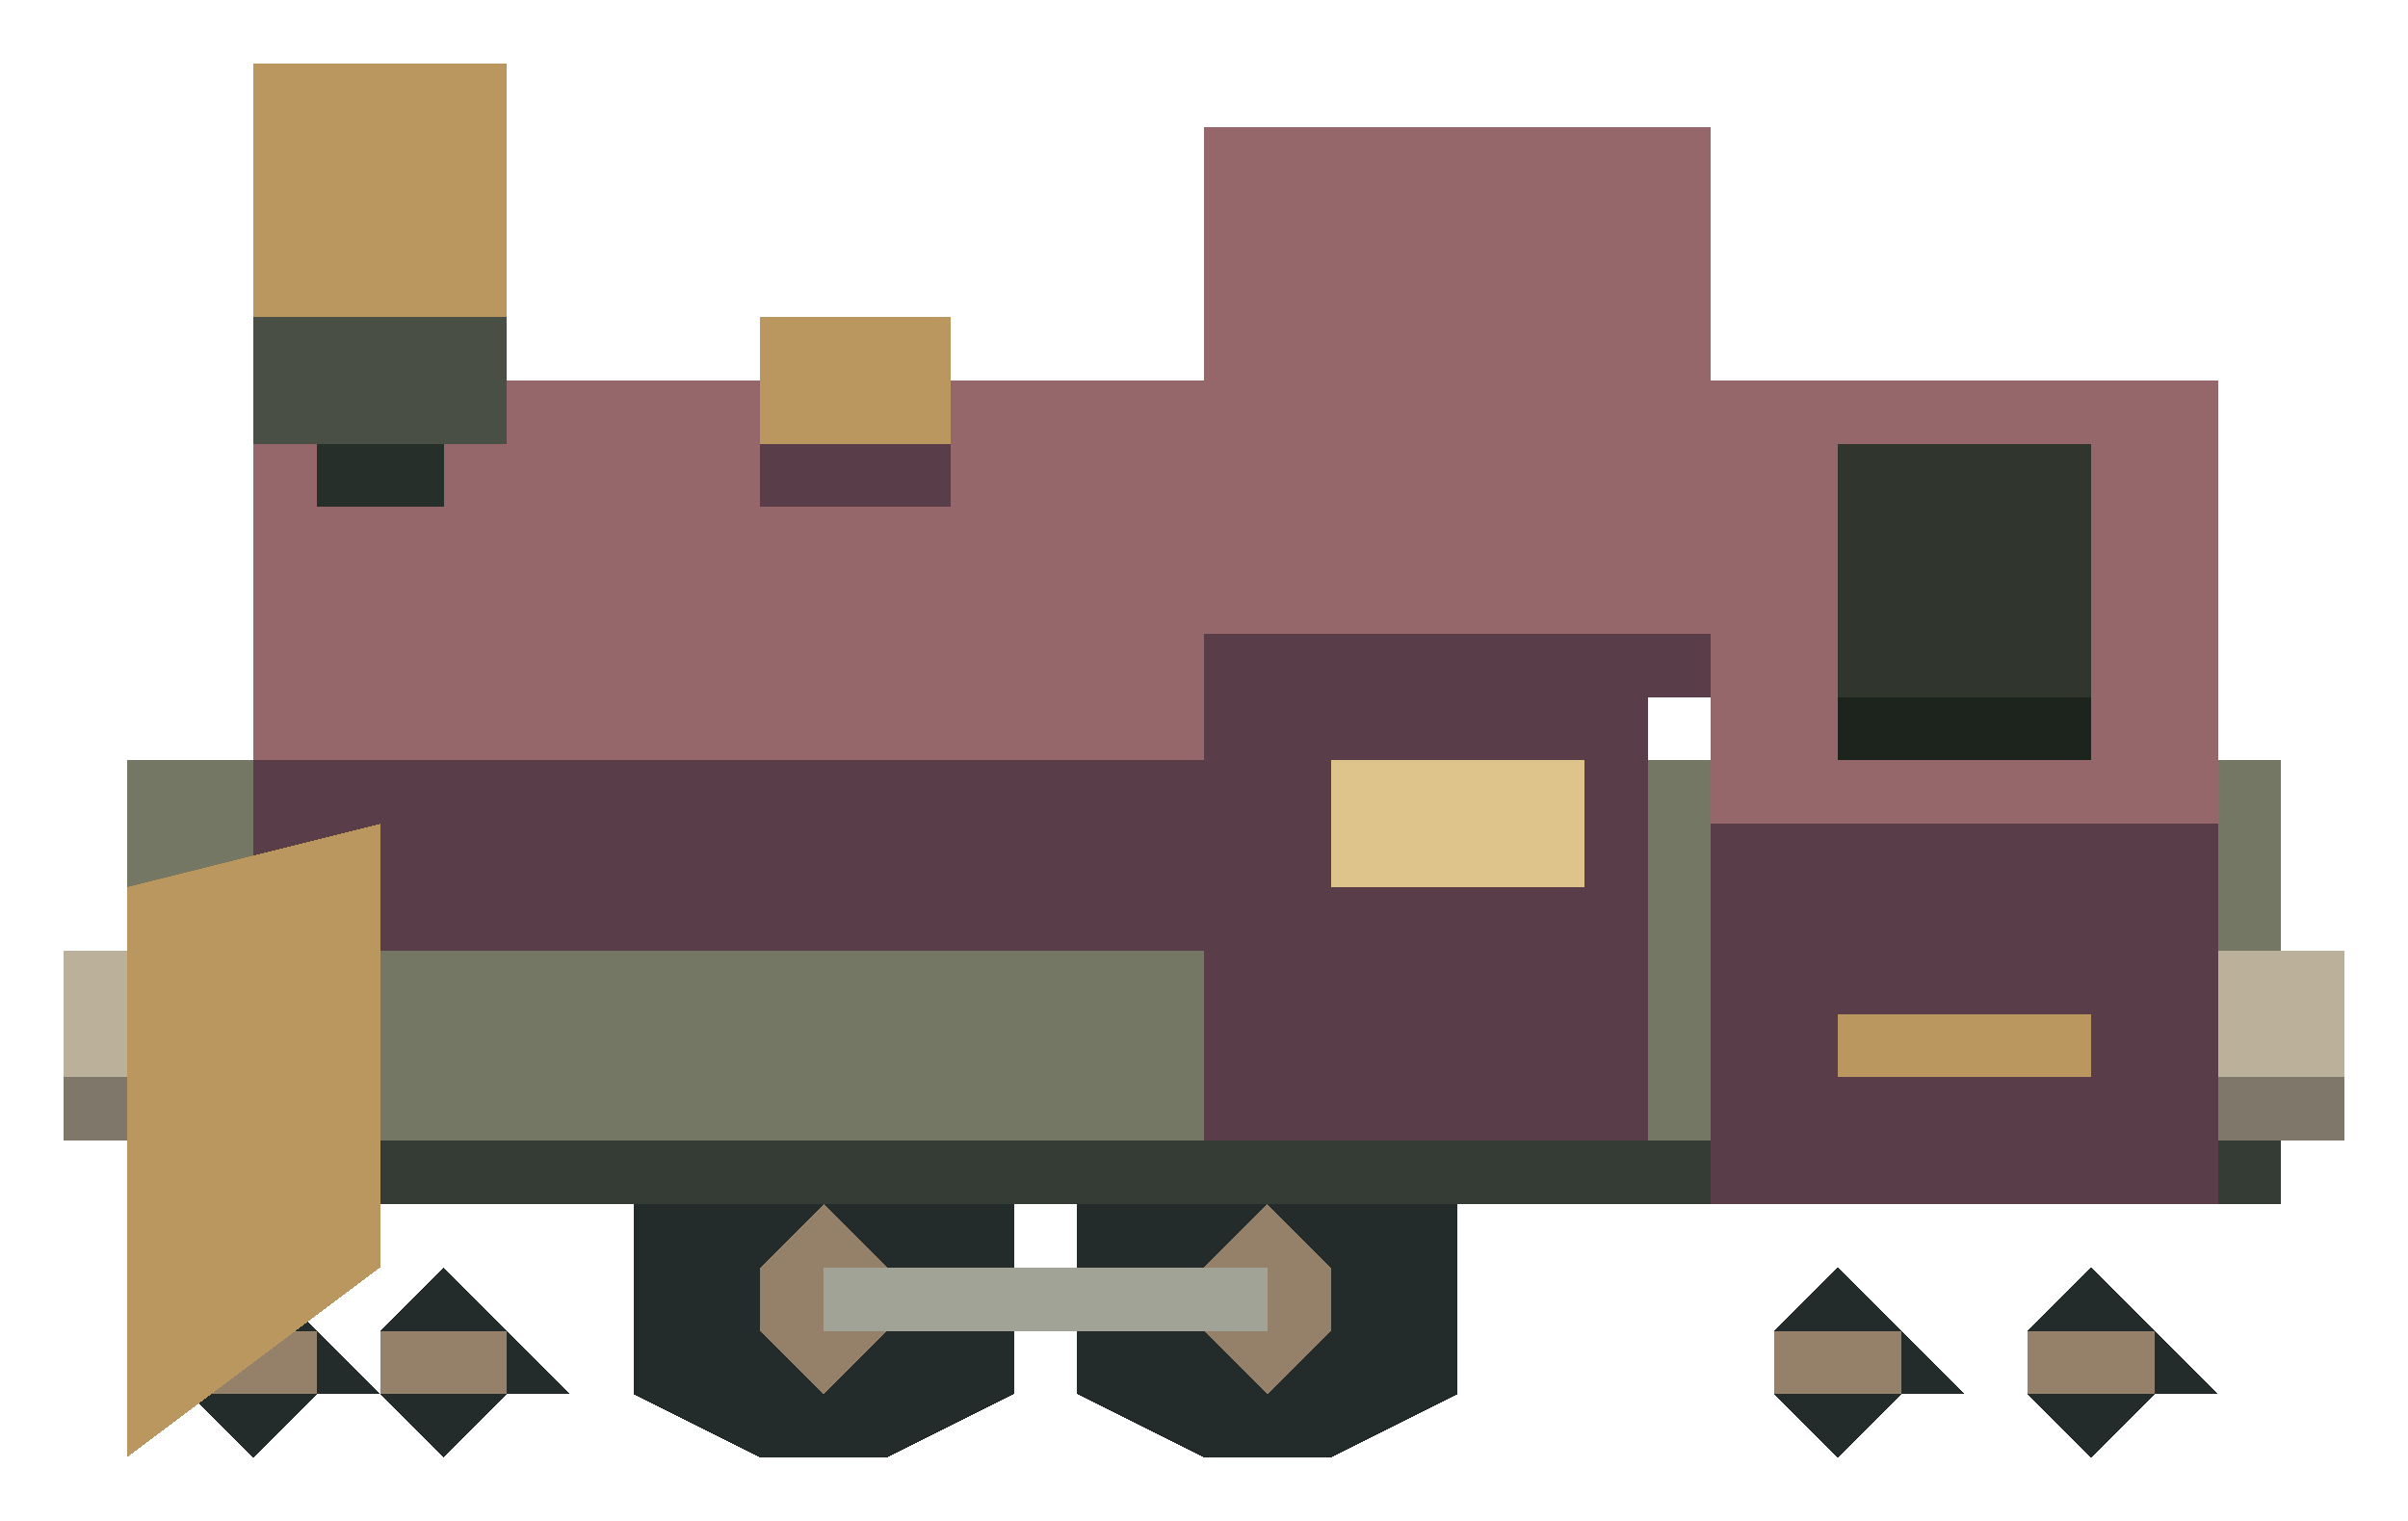
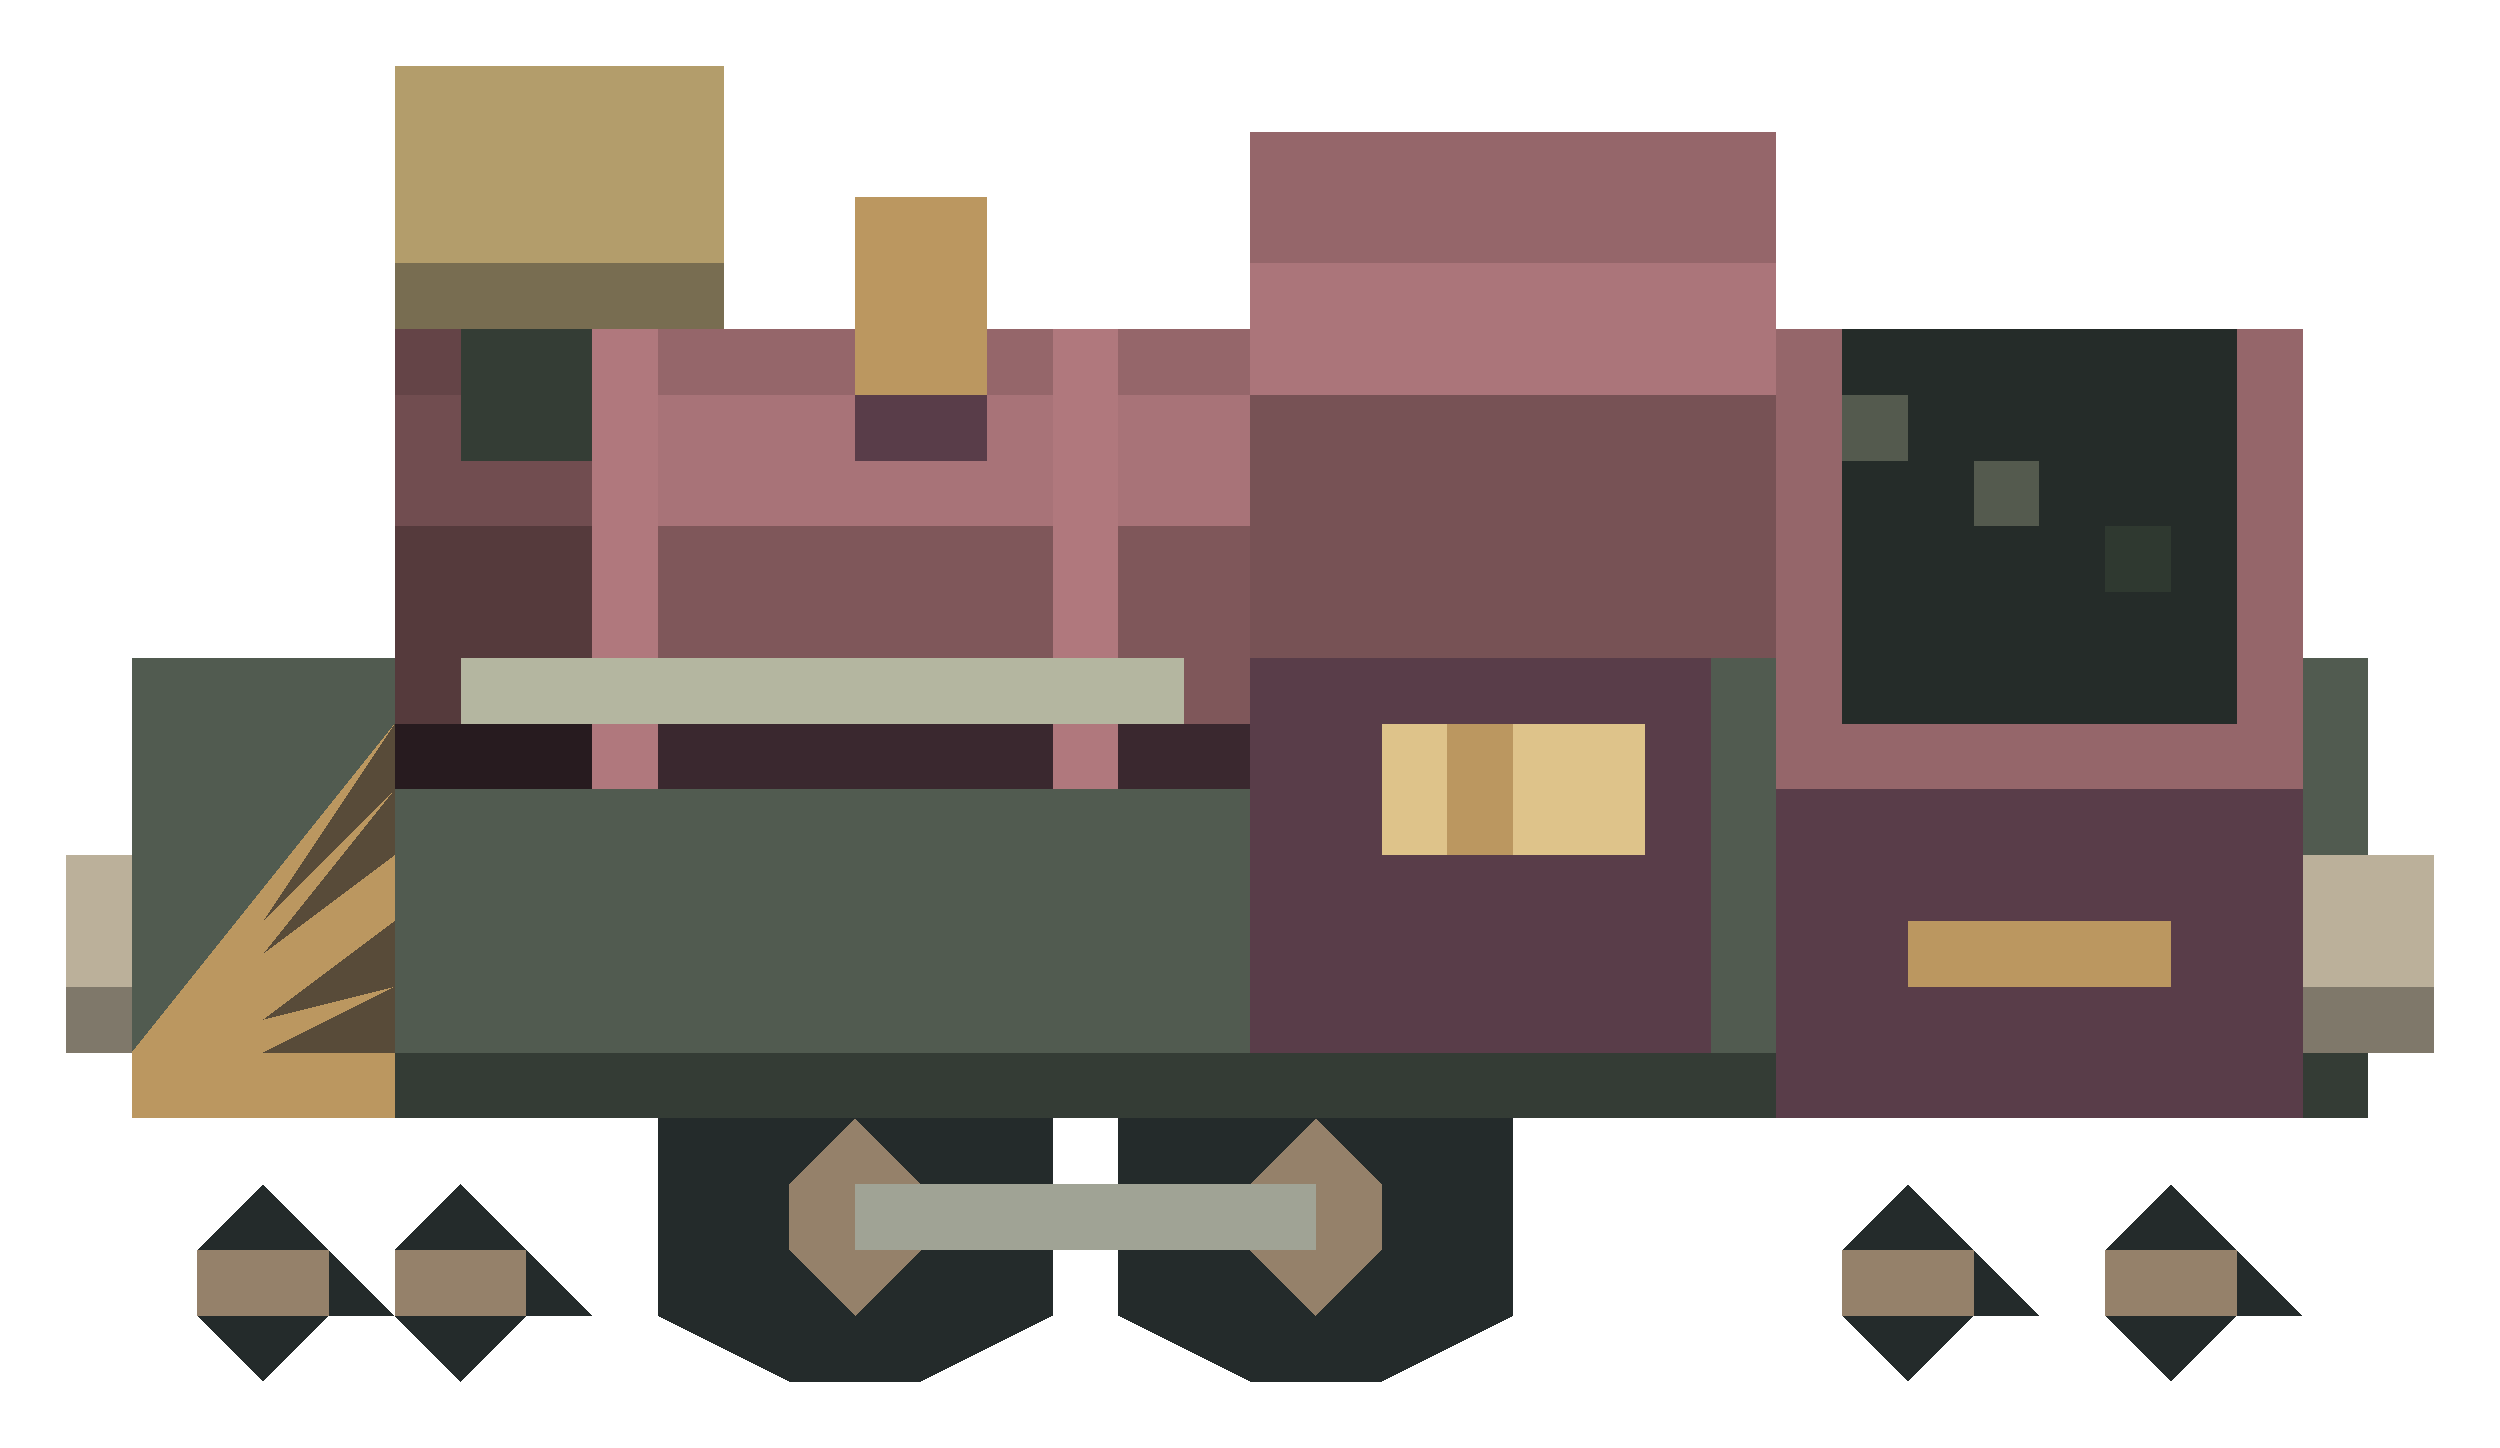
- <svg xmlns="http://www.w3.org/2000/svg" width="38" height="24" viewBox="0 0 38 24" shape-rendering="crispEdges" data-template="driving-loco-steam-american-left" data-anchor-x="2" data-anchor-y="19" data-length-m="17">
+ <svg xmlns="http://www.w3.org/2000/svg" width="38" height="22" viewBox="0 0 38 22" shape-rendering="crispEdges" data-template="driving-loco-steam-american-left" data-anchor-x="2" data-anchor-y="17" data-length-m="17">
  <g id="coupler">
-     <polygon points="1,18 3,18 3,17 1,17" fill="#7f786a" />
-     <polygon points="1,15 3,15 3,17 1,17" fill="#bbb09a" />
+     <polygon points="1,16 3,16 3,15 1,15" fill="#7f786a" />
+     <polygon points="1,13 3,13 3,15 1,15" fill="#bbb09a" />
  </g>
  <g id="running-gear">
-     <polygon points="6,22 5,21 4,20 4,20 3,21 3,22 3,22 4,23 4,23 5,22" fill="#242b2b" />
-     <polygon points="5,22 5,21 4,21 4,21 3,21 3,22 3,22 4,22 4,22 5,22" fill="#95816a" />
-     <polygon points="9,22 8,21 7,20 7,20 6,21 6,22 6,22 7,23 7,23 8,22" fill="#242b2b" />
-     <polygon points="8,22 8,21 7,21 7,21 6,21 6,22 6,22 7,22 7,22 8,22" fill="#95816a" />
-     <polygon points="16,20 16,19 14,17 12,17 10,19 10,20 10,22 12,23 14,23 16,22" fill="#242b2b" />
-     <polygon points="14,20 14,20 13,19 13,19 12,20 12,20 12,21 13,22 13,22 14,21" fill="#95816a" />
-     <polygon points="23,20 23,19 21,17 19,17 17,19 17,20 17,22 19,23 21,23 23,22" fill="#242b2b" />
-     <polygon points="21,20 21,20 20,19 20,19 19,20 19,20 19,21 20,22 20,22 21,21" fill="#95816a" />
-     <polygon points="31,22 30,21 29,20 29,20 28,21 28,22 28,22 29,23 29,23 30,22" fill="#242b2b" />
-     <polygon points="30,22 30,21 29,21 29,21 28,21 28,22 28,22 29,22 29,22 30,22" fill="#95816a" />
-     <polygon points="35,22 34,21 33,20 33,20 32,21 32,22 32,22 33,23 33,23 34,22" fill="#242b2b" />
-     <polygon points="34,22 34,21 33,21 33,21 32,21 32,22 32,22 33,22 33,22 34,22" fill="#95816a" />
+     <polygon points="6,20 5,19 4,18 4,18 3,19 3,20 3,20 4,21 4,21 5,20" fill="#242b2b" />
+     <polygon points="5,20 5,19 4,19 4,19 3,19 3,20 3,20 4,20 4,20 5,20" fill="#95816a" />
+     <polygon points="9,20 8,19 7,18 7,18 6,19 6,20 6,20 7,21 7,21 8,20" fill="#242b2b" />
+     <polygon points="8,20 8,19 7,19 7,19 6,19 6,20 6,20 7,20 7,20 8,20" fill="#95816a" />
+     <polygon points="16,18 16,17 14,15 12,15 10,17 10,18 10,20 12,21 14,21 16,20" fill="#242b2b" />
+     <polygon points="14,18 14,18 13,17 13,17 12,18 12,18 12,19 13,20 13,20 14,19" fill="#95816a" />
+   </g>
+   <g id="driver-spokes">
+     <polygon points="15,18 11,18 11,18 14,18" fill="#737b6b" />
+     <polygon points="14,20 12,17 12,17 14,20" fill="#737b6b" />
+     <polygon points="12,20 14,17 14,17 12,20" fill="#737b6b" />
+     <polygon points="23,18 23,17 21,15 19,15 17,17 17,18 17,20 19,21 21,21 23,20" fill="#242b2b" />
+     <polygon points="21,18 21,18 20,17 20,17 19,18 19,18 19,19 20,20 20,20 21,19" fill="#95816a" />
+   </g>
+   <g id="driver-spokes">
+     <polygon points="22,18 18,18 18,18 21,18" fill="#737b6b" />
+     <polygon points="21,20 19,17 19,17 21,20" fill="#737b6b" />
+     <polygon points="19,20 21,17 21,17 19,20" fill="#737b6b" />
+     <polygon points="31,20 30,19 29,18 29,18 28,19 28,20 28,20 29,21 29,21 30,20" fill="#242b2b" />
+     <polygon points="30,20 30,19 29,19 29,19 28,19 28,20 28,20 29,20 29,20 30,20" fill="#95816a" />
+     <polygon points="35,20 34,19 33,18 33,18 32,19 32,20 32,20 33,21 33,21 34,20" fill="#242b2b" />
+     <polygon points="34,20 34,19 33,19 33,19 32,19 32,20 32,20 33,20 33,20 34,20" fill="#95816a" />
  </g>
  <g id="frame">
-     <polygon points="2,19 36,19 36,18 2,18" fill="#343c35" />
-     <polygon points="2,12 36,12 36,18 2,18" fill="#747764" />
+     <polygon points="2,17 36,17 36,16 2,16" fill="#343c35" />
+     <polygon points="2,10 36,10 36,16 2,16" fill="#515b50" />
  </g>
  <g id="coupling-rods">
-     <polygon points="20,21 13,21 13,20 20,20" fill="#a0a395" />
+     <polygon points="20,19 13,19 13,18 20,18" fill="#a0a395" />
  </g>
  <g id="boiler">
</g>
  <g id="boiler">
-     <polygon points="19,8 4,8 4,6 19,6" fill="#95666a" />
-     <polygon points="19,6 4,6 4,8 19,8" fill="#95666a" />
-     <polygon points="19,8 4,8 4,12 19,12" fill="#95666a" />
-     <polygon points="19,12 4,12 4,15 19,15" fill="#593d49" />
-     <polygon points="19,15 4,15 4,15 19,15" fill="#29302c" />
-     <polygon points="19,13 19,10 19,7 19,6 19,7 19,10 19,13 19,15" fill="#2d3431" />
-     <polygon points="12,8 15,8 15,7 12,7" fill="#593d49" />
-     <polygon points="12,5 15,5 15,7 12,7" fill="#bb9760" />
-     <polygon points="5,8 7,8 7,5 5,5" fill="#272f2b" />
-     <polygon points="5,3 7,3 7,5 5,5" fill="#484e45" />
+     <polygon points="19,6 9,6 9,5 19,5" fill="#593d49" />
+     <polygon points="9,6 6,6 6,5 9,5" fill="#3c2931" />
+     <polygon points="19,5 9,5 9,6 19,6" fill="#95666a" />
+     <polygon points="9,5 6,5 6,6 9,6" fill="#644447" />
+     <polygon points="19,6 9,6 9,8 19,8" fill="#a87378" />
+     <polygon points="9,6 6,6 6,8 9,8" fill="#714d50" />
+     <polygon points="19,8 9,8 9,11 19,11" fill="#7f575a" />
+     <polygon points="9,8 6,8 6,11 9,11" fill="#553a3c" />
+     <polygon points="19,11 9,11 9,12 19,12" fill="#593d49" />
+     <polygon points="9,11 6,11 6,12 9,12" fill="#3c2931" />
+     <polygon points="19,12 9,12 9,11 19,11" fill="#3a282f" />
+     <polygon points="9,12 6,12 6,11 9,11" fill="#271b1f" />
+   </g>
+   <g id="boiler-bands">
+     <polygon points="17,6 16,6 16,5 17,5" fill="#b0787d" />
+     <polygon points="17,5 16,5 16,6 17,6" fill="#b0787d" />
+     <polygon points="17,6 16,6 16,8 17,8" fill="#b0787d" />
+     <polygon points="17,8 16,8 16,11 17,11" fill="#b0787d" />
+     <polygon points="17,11 16,11 16,12 17,12" fill="#b0787d" />
+     <polygon points="17,12 16,12 16,11 17,11" fill="#b0787d" />
+     <polygon points="10,6 9,6 9,5 10,5" fill="#b0787d" />
+     <polygon points="10,5 9,5 9,6 10,6" fill="#b0787d" />
+     <polygon points="10,6 9,6 9,8 10,8" fill="#b0787d" />
+     <polygon points="10,8 9,8 9,11 10,11" fill="#b0787d" />
+     <polygon points="10,11 9,11 9,12 10,12" fill="#b0787d" />
+     <polygon points="10,12 9,12 9,11 10,11" fill="#b0787d" />
+   </g>
+   <g id="steam-dome">
+     <polygon points="13,7 15,7 15,6 13,6" fill="#593d49" />
+     <polygon points="13,3 15,3 15,6 13,6" fill="#bb9760" />
  </g>
  <g id="spark-arrestor">
-     <polygon points="4,7 8,7 8,5 4,5" fill="#494f44" />
-     <polygon points="4,1 8,1 8,5 4,5" fill="#bb9760" />
+     <polygon points="7,7 9,7 9,5 7,5" fill="#343d35" />
+     <polygon points="7,3 9,3 9,5 7,5" fill="#777b68" />
+     <polygon points="9,5 11,5 6,5 7,5" fill="#6d6550" />
+     <polygon points="6,5 11,5 11,4 6,4" fill="#786d51" />
+     <polygon points="6,1 11,1 11,4 6,4" fill="#b39d6b" />
  </g>
-   <g id="cowcatcher">
-     <polygon points="6,13 2,14 2,23 6,20" fill="#bb9760" />
+   <g id="boiler-handrail">
+     <polygon points="18,11 7,11 7,10 18,10" fill="#b4b6a0" />
+   </g>
+   <g id="slatted-pilot">
+     <polygon points="6,11 2,16 6,16" fill="#584b39" />
+     <polygon points="6,11 2,16 2,17 6,11" fill="#bb9760" />
+     <polygon points="6,12 2,16 2,17 6,12" fill="#bb9760" />
+     <polygon points="6,13 2,16 2,17 6,14" fill="#bb9760" />
+     <polygon points="6,15 2,16 2,17 6,15" fill="#bb9760" />
+     <polygon points="6,16 2,16 2,17 6,17" fill="#bb9760" />
  </g>
  <g id="cab">
-     <polygon points="19,18 26,18 26,11 19,11" fill="#593d49" />
-     <polygon points="19,3 26,3 26,11 19,11" fill="#95666a" />
-     <polygon points="25,14 21,14 21,12 25,12" fill="#dec38a" />
-     <polygon points="19,11 27,11 27,10 19,10" fill="#593d49" />
-     <polygon points="19,2 27,2 27,10 19,10" fill="#95666a" />
+     <polygon points="19,16 26,16 26,10 19,10" fill="#593d49" />
+     <polygon points="19,3 26,3 26,10 19,10" fill="#95666a" />
+     <polygon points="25,13 21,13 21,11 25,11" fill="#dec38a" />
+   </g>
+   <g id="arched-cab-roof">
+     <polygon points="27,2 19,2 19,4 27,4" fill="#95666a" />
+     <polygon points="27,4 19,4 19,6 27,6" fill="#ab757a" />
+     <polygon points="27,6 19,6 19,10 27,10" fill="#775255" />
+   </g>
+   <g id="cab-trim">
+     <polygon points="20,15 26,15 26,15 20,15" fill="#bb9760" />
+     <polygon points="20,15 26,15 26,15 20,15" fill="#bb9760" />
+     <polygon points="22,13 23,13 23,11 22,11" fill="#bb9760" />
+     <polygon points="22,11 23,11 23,11 22,11" fill="#bb9760" />
  </g>
  <g id="tender">
-     <polygon points="27,19 35,19 35,13 27,13" fill="#593d49" />
-     <polygon points="27,6 35,6 35,13 27,13" fill="#95666a" />
-     <polygon points="29,12 33,12 33,11 29,11" fill="#1d241e" />
-     <polygon points="29,7 33,7 33,11 29,11" fill="#30352e" />
-     <polygon points="29,17 33,17 33,16 29,16" fill="#bb9760" />
-     <polygon points="29,16 33,16 33,16 29,16" fill="#bb9760" />
+     <polygon points="27,17 35,17 35,12 27,12" fill="#593d49" />
+     <polygon points="27,5 35,5 35,12 27,12" fill="#95666a" />
+   </g>
+   <g id="coal-load">
+     <polygon points="28,11 34,11 34,11 28,11" fill="#1c2421" />
+     <polygon points="28,5 34,5 34,11 28,11" fill="#252c29" />
+     <polygon points="32,9 33,9 33,8 32,8" fill="#2f3930" />
+     <polygon points="32,8 33,8 33,8 32,8" fill="#545a4e" />
+     <polygon points="30,8 31,8 31,8 30,8" fill="#2f3930" />
+     <polygon points="30,7 31,7 31,8 30,8" fill="#545a4e" />
+     <polygon points="28,7 29,7 29,7 28,7" fill="#2f3930" />
+     <polygon points="28,6 29,6 29,7 28,7" fill="#545a4e" />
+     <polygon points="29,15 33,15 33,14 29,14" fill="#bb9760" />
+     <polygon points="29,14 33,14 33,14 29,14" fill="#bb9760" />
  </g>
  <g id="coupler">
-     <polygon points="35,18 37,18 37,17 35,17" fill="#7f786a" />
-     <polygon points="35,15 37,15 37,17 35,17" fill="#bbb09a" />
+     <polygon points="35,16 37,16 37,15 35,15" fill="#7f786a" />
+     <polygon points="35,13 37,13 37,15 35,15" fill="#bbb09a" />
  </g>
</svg>
